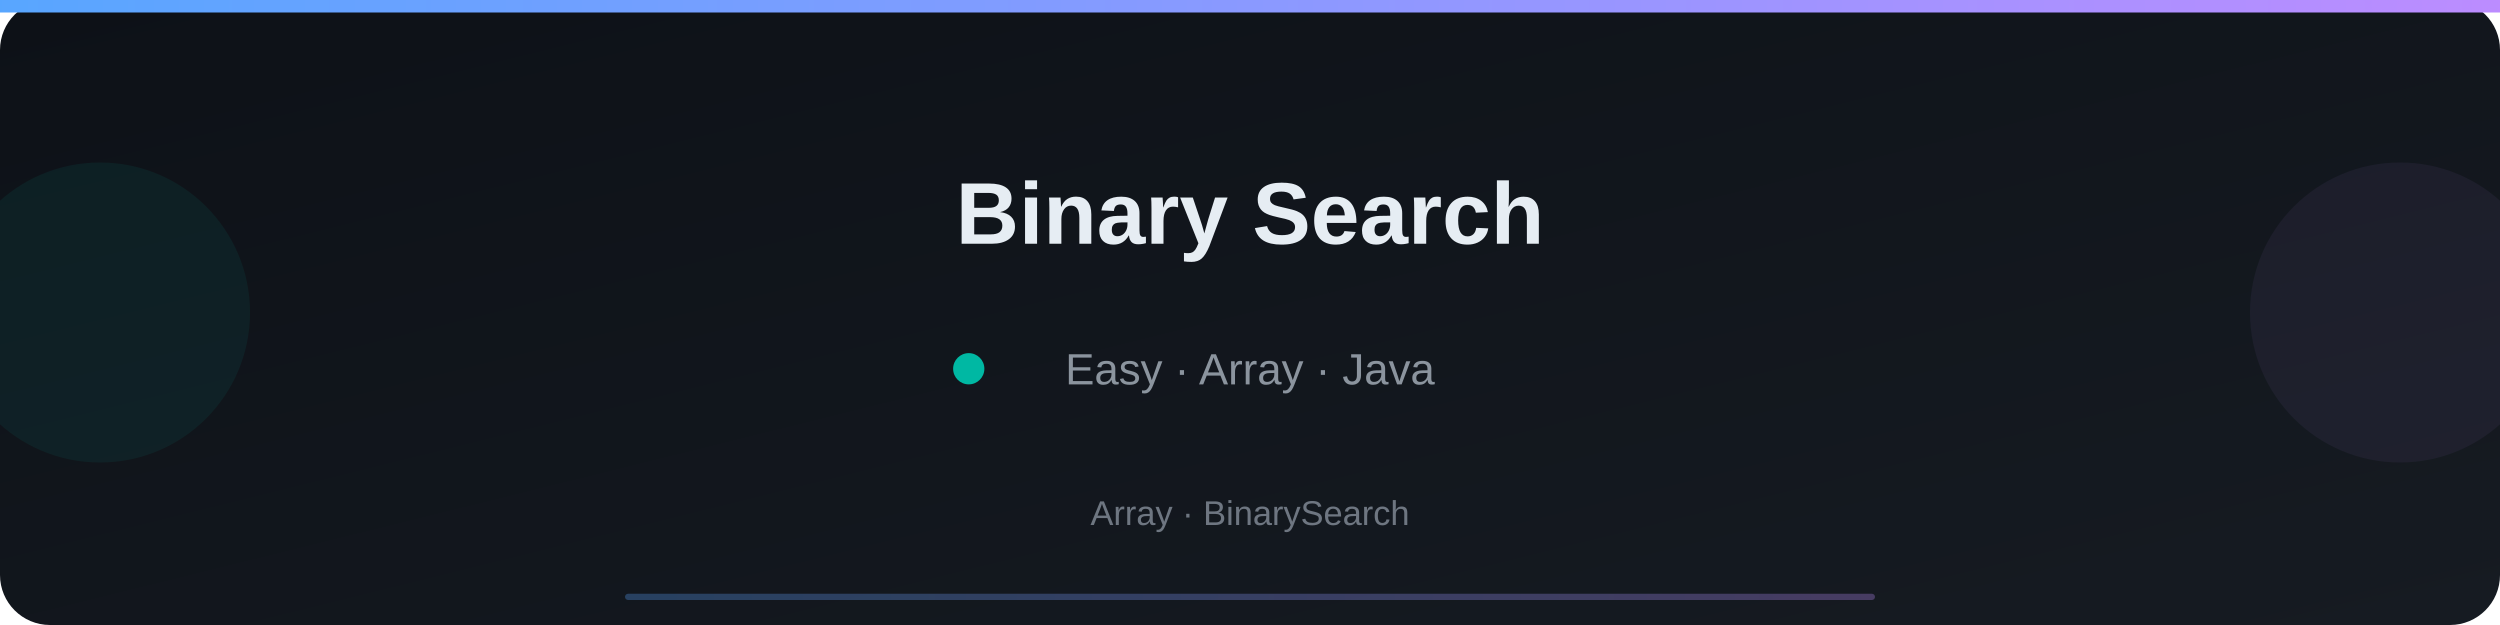
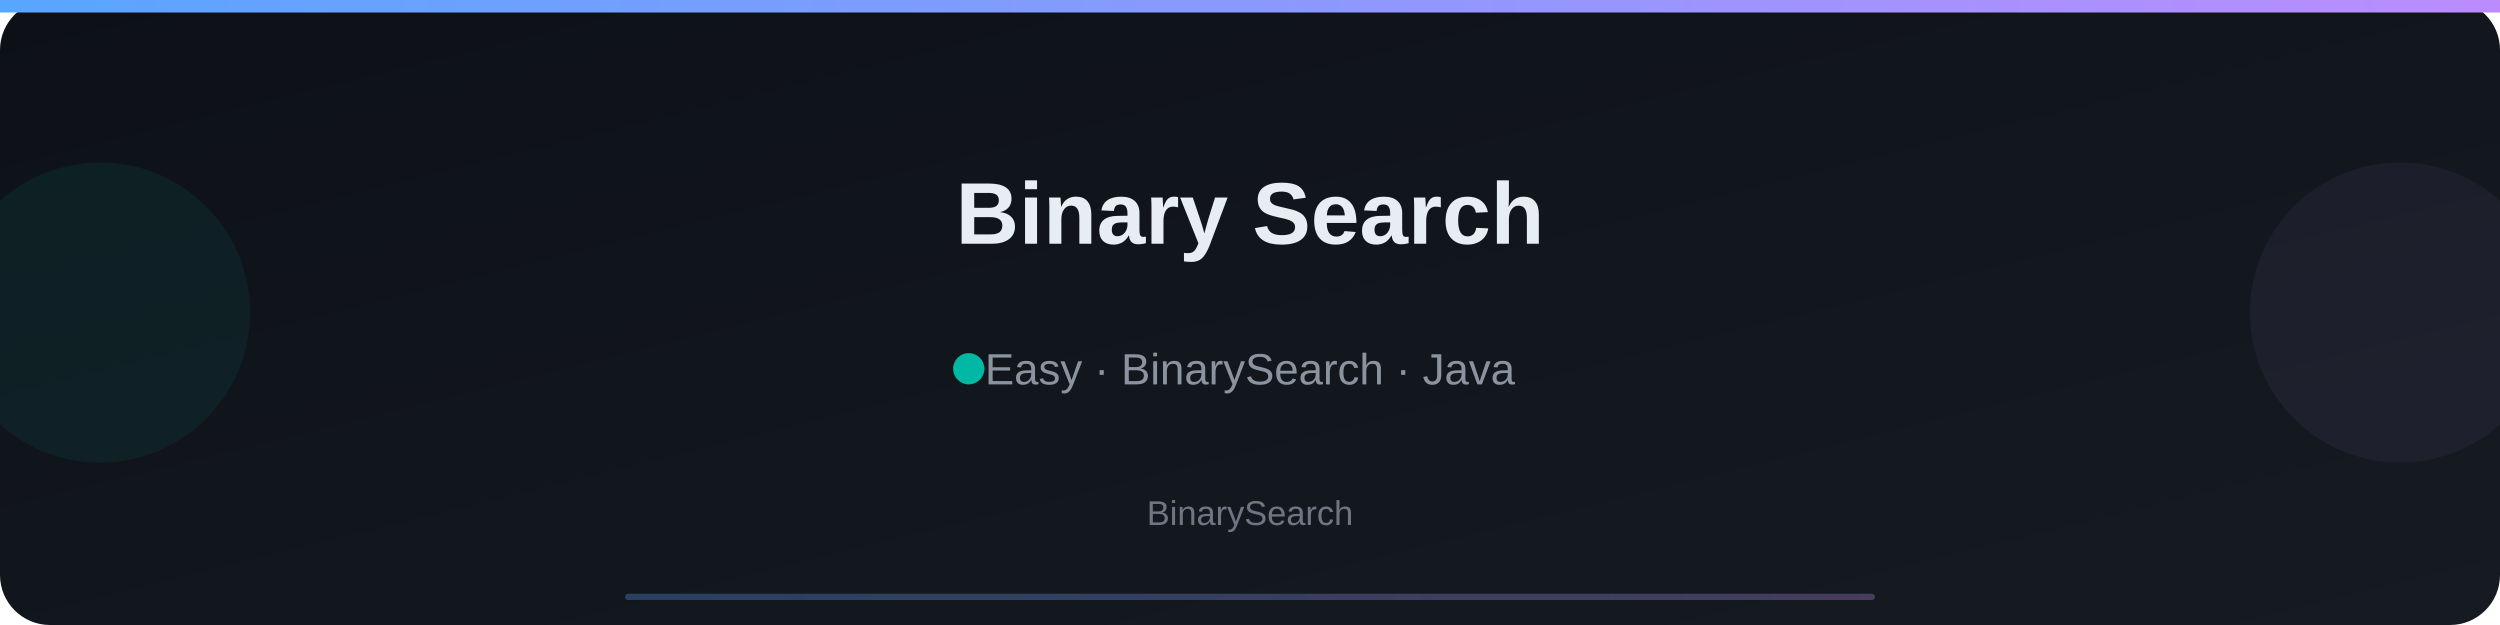
<svg xmlns="http://www.w3.org/2000/svg" width="800" height="200" viewBox="0 0 800 200">
  <defs>
    <linearGradient id="bg" x1="0" y1="0" x2="1" y2="1">
      <stop offset="0%" stop-color="#0d1117" />
      <stop offset="100%" stop-color="#161b22" />
    </linearGradient>
    <linearGradient id="accent" x1="0" y1="0" x2="1" y2="0">
      <stop offset="0%" stop-color="#58a6ff" />
      <stop offset="100%" stop-color="#bc8cff" />
    </linearGradient>
  </defs>
  <rect width="800" height="200" fill="url(#bg)" rx="16" />
  <rect y="0" width="800" height="4" fill="url(#accent)" />
  <circle cx="32" cy="100" r="48" fill="#00b8a3" opacity="0.08" />
  <circle cx="768" cy="100" r="48" fill="#bc8cff" opacity="0.06" />
  <text x="400" y="78" text-anchor="middle" font-size="28" font-weight="bold" fill="#e6edf3" font-family="Segoe UI,Arial,sans-serif">Binary Search</text>
  <circle cx="310" cy="118" r="5" fill="#00b8a3" />
-   <text x="400" y="123" text-anchor="middle" font-size="14" fill="#8b949e" font-family="Segoe UI,Arial,sans-serif">Easy  ·  Array  ·  Java</text>
-   <text x="400" y="168" text-anchor="middle" font-size="11" fill="#6e7681" font-family="Segoe UI,Arial,sans-serif">Array · BinarySearch</text>
+   <text x="400" y="123" text-anchor="middle" font-size="14" fill="#8b949e" font-family="Segoe UI,Arial,sans-serif">Easy  ·  BinarySearch  ·  Java</text>
+   <text x="400" y="168" text-anchor="middle" font-size="11" fill="#6e7681" font-family="Segoe UI,Arial,sans-serif">BinarySearch</text>
  <rect x="200" y="190" width="400" height="2" fill="url(#accent)" opacity="0.3" rx="1" />
</svg>
